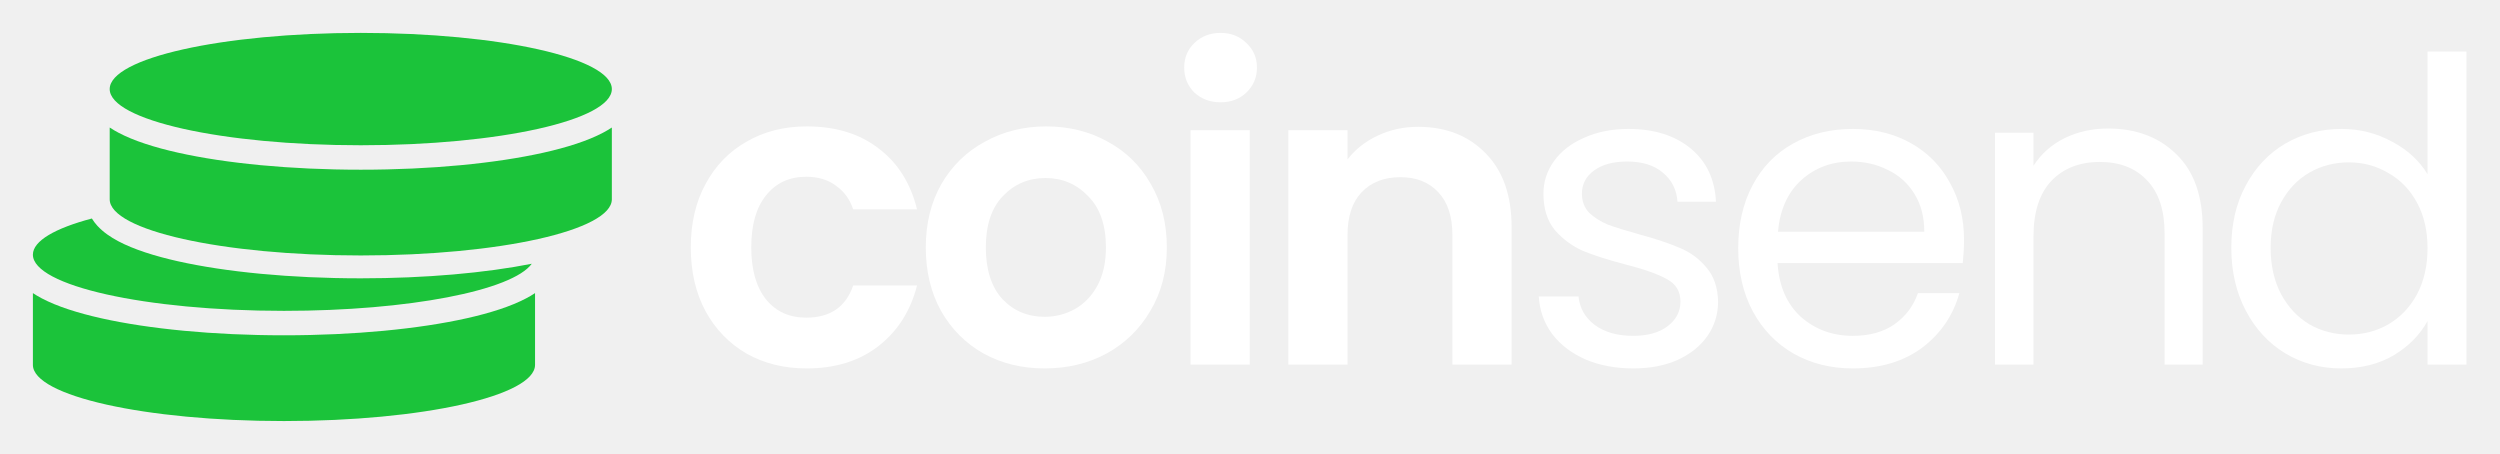
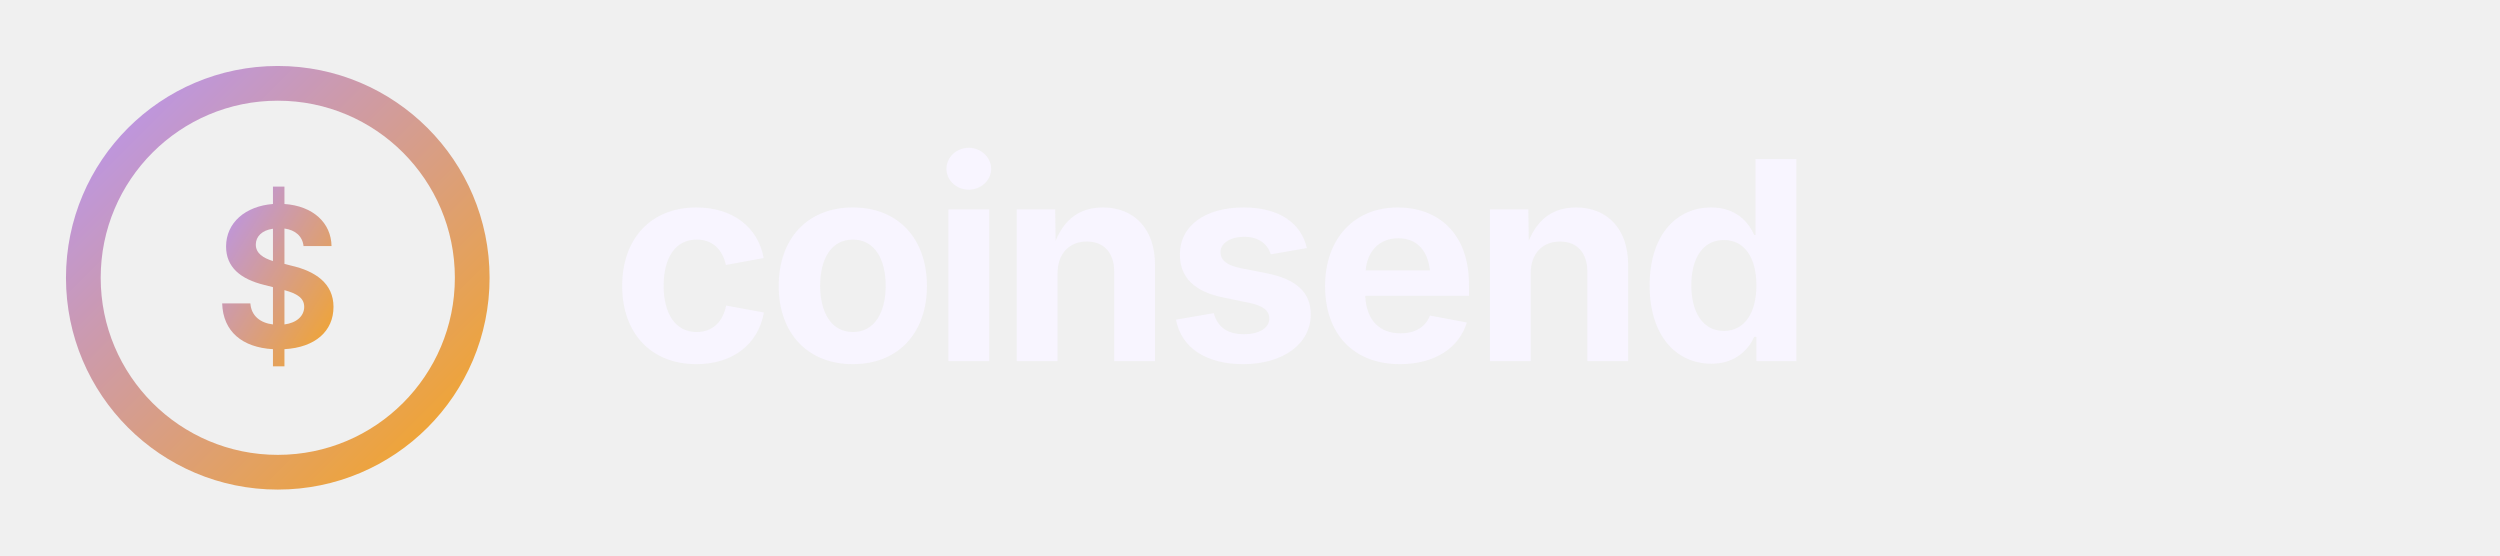
- <svg xmlns="http://www.w3.org/2000/svg" width="760" height="138" viewBox="160 471 760 138" fill="none">
-   <path d="M322.653 581.921C322.652 591.353 288.48 599 246.327 599C204.173 599 170.001 591.353 170 581.921V560.104C170.856 560.673 171.745 561.192 172.642 561.666C177.319 564.141 183.615 566.15 190.789 567.756C205.252 570.992 224.885 572.932 246.327 572.932C267.769 572.932 287.401 570.992 301.865 567.756C309.038 566.15 315.334 564.141 320.012 561.666C320.908 561.192 321.797 560.673 322.653 560.104V581.921Z" fill="#1BC33A" />
-   <path d="M187.927 537.422C188.43 538.246 189.003 538.986 189.598 539.637C191.377 541.582 193.657 543.112 195.988 544.346C200.666 546.82 206.962 548.829 214.135 550.434C228.599 553.67 248.231 555.61 269.673 555.61C289.407 555.61 307.608 553.965 321.657 551.18C315.755 559.299 284.276 565.498 246.327 565.498C204.173 565.498 170.001 557.851 170 548.419C170 544.23 176.741 540.393 187.927 537.422Z" fill="#1BC33A" />
-   <path d="M346 531.581C346 541.014 311.827 548.66 269.673 548.66C227.519 548.66 193.347 541.014 193.347 531.581V509.765C194.203 510.334 195.092 510.853 195.988 511.328C200.666 513.802 206.962 515.811 214.135 517.416C228.599 520.652 248.231 522.592 269.673 522.592C291.115 522.592 310.748 520.652 325.211 517.416C332.385 515.811 338.681 513.802 343.358 511.328C344.255 510.853 345.144 510.334 346 509.765V531.581Z" fill="#1BC33A" />
-   <path d="M269.673 481C311.827 481 346 488.647 346 498.079C346 507.512 311.827 515.158 269.673 515.158C227.519 515.158 193.347 507.512 193.347 498.079C193.347 488.647 227.52 481 269.673 481Z" fill="#1BC33A" />
-   <path d="M838.318 546.342C838.318 539.139 839.775 532.836 842.689 527.434C845.603 521.946 849.589 517.701 854.645 514.7C859.788 511.699 865.53 510.198 871.872 510.198C877.358 510.198 882.457 511.484 887.171 514.057C891.885 516.544 895.485 519.845 897.97 523.961V486.66H909.797V581.842H897.97V568.594C895.656 572.796 892.228 576.269 887.685 579.013C883.143 581.671 877.829 583 871.744 583C865.487 583 859.788 581.457 854.645 578.37C849.589 575.283 845.603 570.952 842.689 565.378C839.775 559.805 838.318 553.459 838.318 546.342ZM897.97 546.47C897.97 541.154 896.899 536.523 894.756 532.579C892.613 528.634 889.699 525.633 886.014 523.575C882.414 521.431 878.429 520.359 874.058 520.359C869.687 520.359 865.702 521.388 862.102 523.446C858.502 525.504 855.631 528.506 853.488 532.45C851.346 536.395 850.274 541.025 850.274 546.342C850.274 551.744 851.346 556.46 853.488 560.491C855.631 564.435 858.502 567.479 862.102 569.623C865.702 571.681 869.687 572.71 874.058 572.71C878.429 572.71 882.414 571.681 886.014 569.623C889.699 567.479 892.613 564.435 894.756 560.491C896.899 556.46 897.97 551.787 897.97 546.47Z" fill="white" />
-   <path d="M800.808 510.069C809.379 510.069 816.321 512.685 821.635 517.915C826.949 523.06 829.605 530.521 829.605 540.296V581.842H818.035V541.968C818.035 534.937 816.278 529.577 812.764 525.89C809.25 522.117 804.451 520.231 798.365 520.231C792.195 520.231 787.266 522.16 783.581 526.019C779.981 529.878 778.182 535.494 778.182 542.869V581.842H766.483V511.356H778.182V521.388C780.496 517.787 783.624 515 787.566 513.028C791.595 511.055 796.009 510.069 800.808 510.069Z" fill="white" />
-   <path d="M757.067 543.898C757.067 546.127 756.938 548.486 756.681 550.972H700.372C700.8 557.918 703.157 563.363 707.443 567.308C711.814 571.166 717.085 573.096 723.256 573.096C728.312 573.096 732.512 571.938 735.854 569.623C739.283 567.222 741.682 564.049 743.054 560.105H755.653C753.767 566.879 749.996 572.41 744.339 576.697C738.683 580.899 731.655 583 723.256 583C716.57 583 710.571 581.499 705.257 578.498C700.029 575.497 695.915 571.252 692.915 565.764C689.916 560.19 688.416 553.759 688.416 546.47C688.416 539.182 689.873 532.793 692.787 527.305C695.701 521.817 699.772 517.615 705 514.7C710.314 511.699 716.399 510.198 723.256 510.198C729.941 510.198 735.854 511.656 740.997 514.571C746.139 517.487 750.082 521.517 752.824 526.662C755.653 531.721 757.067 537.467 757.067 543.898ZM744.982 541.454C744.982 536.995 743.996 533.179 742.025 530.006C740.054 526.748 737.354 524.304 733.926 522.675C730.583 520.96 726.855 520.102 722.741 520.102C716.828 520.102 711.771 521.989 707.571 525.762C703.457 529.535 701.1 534.765 700.501 541.454H744.982Z" fill="white" />
-   <path d="M656.586 583C651.187 583 646.344 582.1 642.059 580.299C637.774 578.412 634.388 575.84 631.903 572.581C629.417 569.237 628.046 565.421 627.789 561.134H639.874C640.216 564.649 641.845 567.522 644.759 569.752C647.759 571.981 651.658 573.096 656.458 573.096C660.914 573.096 664.428 572.11 667 570.137C669.571 568.165 670.856 565.678 670.856 562.677C670.856 559.59 669.485 557.318 666.742 555.86C664 554.317 659.757 552.816 654.015 551.358C648.787 549.986 644.502 548.614 641.159 547.242C637.902 545.784 635.074 543.683 632.674 540.939C630.36 538.11 629.203 534.422 629.203 529.878C629.203 526.276 630.274 522.975 632.417 519.974C634.56 516.972 637.602 514.614 641.545 512.899C645.487 511.098 649.987 510.198 655.044 510.198C662.843 510.198 669.142 512.17 673.942 516.115C678.741 520.059 681.313 525.462 681.655 532.322H669.956C669.699 528.634 668.199 525.676 665.457 523.446C662.8 521.217 659.2 520.102 654.658 520.102C650.458 520.102 647.116 521.003 644.63 522.803C642.145 524.604 640.902 526.962 640.902 529.878C640.902 532.193 641.631 534.122 643.088 535.666C644.63 537.124 646.516 538.324 648.744 539.267C651.058 540.125 654.229 541.111 658.258 542.226C663.314 543.598 667.428 544.97 670.599 546.342C673.77 547.628 676.47 549.6 678.699 552.259C681.013 554.917 682.212 558.39 682.298 562.677C682.298 566.536 681.227 570.009 679.084 573.096C676.942 576.183 673.899 578.627 669.956 580.427C666.1 582.142 661.643 583 656.586 583Z" fill="white" />
-   <path d="M591.116 509.555C599.601 509.555 606.458 512.256 611.686 517.658C616.914 522.975 619.528 530.435 619.528 540.039V581.842H601.53V542.483C601.53 536.823 600.116 532.493 597.287 529.492C594.459 526.405 590.602 524.861 585.717 524.861C580.746 524.861 576.803 526.405 573.889 529.492C571.061 532.493 569.647 536.823 569.647 542.483V581.842H551.649V510.584H569.647V519.459C572.047 516.372 575.089 513.971 578.775 512.256C582.546 510.455 586.66 509.555 591.116 509.555Z" fill="white" />
-   <path d="M531.056 502.095C527.885 502.095 525.228 501.108 523.085 499.136C521.028 497.078 520 494.549 520 491.547C520 488.546 521.028 486.059 523.085 484.087C525.228 482.029 527.885 481 531.056 481C534.227 481 536.841 482.029 538.898 484.087C541.041 486.059 542.112 488.546 542.112 491.547C542.112 494.549 541.041 497.078 538.898 499.136C536.841 501.108 534.227 502.095 531.056 502.095ZM539.927 510.584V581.842H521.928V510.584H539.927Z" fill="white" />
-   <path d="M477.564 583C470.708 583 464.537 581.499 459.052 578.498C453.566 575.411 449.238 571.081 446.067 565.507C442.982 559.933 441.439 553.502 441.439 546.213C441.439 538.924 443.025 532.493 446.196 526.919C449.453 521.345 453.866 517.058 459.437 514.057C465.008 510.97 471.222 509.426 478.078 509.426C484.935 509.426 491.149 510.97 496.72 514.057C502.29 517.058 506.662 521.345 509.833 526.919C513.089 532.493 514.718 538.924 514.718 546.213C514.718 553.502 513.047 559.933 509.704 565.507C506.447 571.081 501.991 575.411 496.334 578.498C490.763 581.499 484.506 583 477.564 583ZM477.564 567.308C480.821 567.308 483.864 566.536 486.692 564.992C489.606 563.363 491.92 560.962 493.634 557.789C495.348 554.617 496.205 550.758 496.205 546.213C496.205 539.439 494.406 534.251 490.806 530.649C487.292 526.962 482.964 525.118 477.821 525.118C472.679 525.118 468.351 526.962 464.837 530.649C461.409 534.251 459.694 539.439 459.694 546.213C459.694 552.987 461.366 558.218 464.708 561.905C468.137 565.507 472.422 567.308 477.564 567.308Z" fill="white" />
-   <path d="M370 546.213C370 538.838 371.5 532.407 374.5 526.919C377.499 521.345 381.656 517.058 386.97 514.057C392.284 510.97 398.369 509.426 405.225 509.426C414.053 509.426 421.338 511.656 427.08 516.115C432.908 520.488 436.808 526.662 438.779 534.637H419.367C418.338 531.55 416.581 529.149 414.096 527.434C411.696 525.633 408.696 524.733 405.097 524.733C399.954 524.733 395.883 526.619 392.884 530.392C389.884 534.079 388.384 539.353 388.384 546.213C388.384 552.987 389.884 558.261 392.884 562.034C395.883 565.721 399.954 567.565 405.097 567.565C412.382 567.565 417.139 564.306 419.367 557.789H438.779C436.808 565.507 432.908 571.638 427.08 576.183C421.252 580.727 413.967 583 405.225 583C398.369 583 392.284 581.499 386.97 578.498C381.656 575.411 377.499 571.123 374.5 565.635C371.5 560.062 370 553.588 370 546.213Z" fill="white" />
+ <svg xmlns="http://www.w3.org/2000/svg" viewBox="0 0 180 40" fill="none">
+   <defs>
+     <linearGradient id="lg" x1="0%" y1="0%" x2="100%" y2="100%">
+       <stop offset="0%" stop-color="#B794F4" />
+       <stop offset="100%" stop-color="#F5A623" />
+     </linearGradient>
+   </defs>
+   <circle cx="20" cy="20" r="14" stroke="url(#lg)" stroke-width="2.5" fill="none" />
+   <text x="20" y="25" text-anchor="middle" font-size="14" font-weight="700" font-family="Inter,sans-serif" fill="url(#lg)">$</text>
+   <text x="44" y="26" font-size="20" font-weight="700" font-family="Inter,sans-serif" fill="#F8F5FF" letter-spacing="-0.5">coinsend</text>
</svg>
